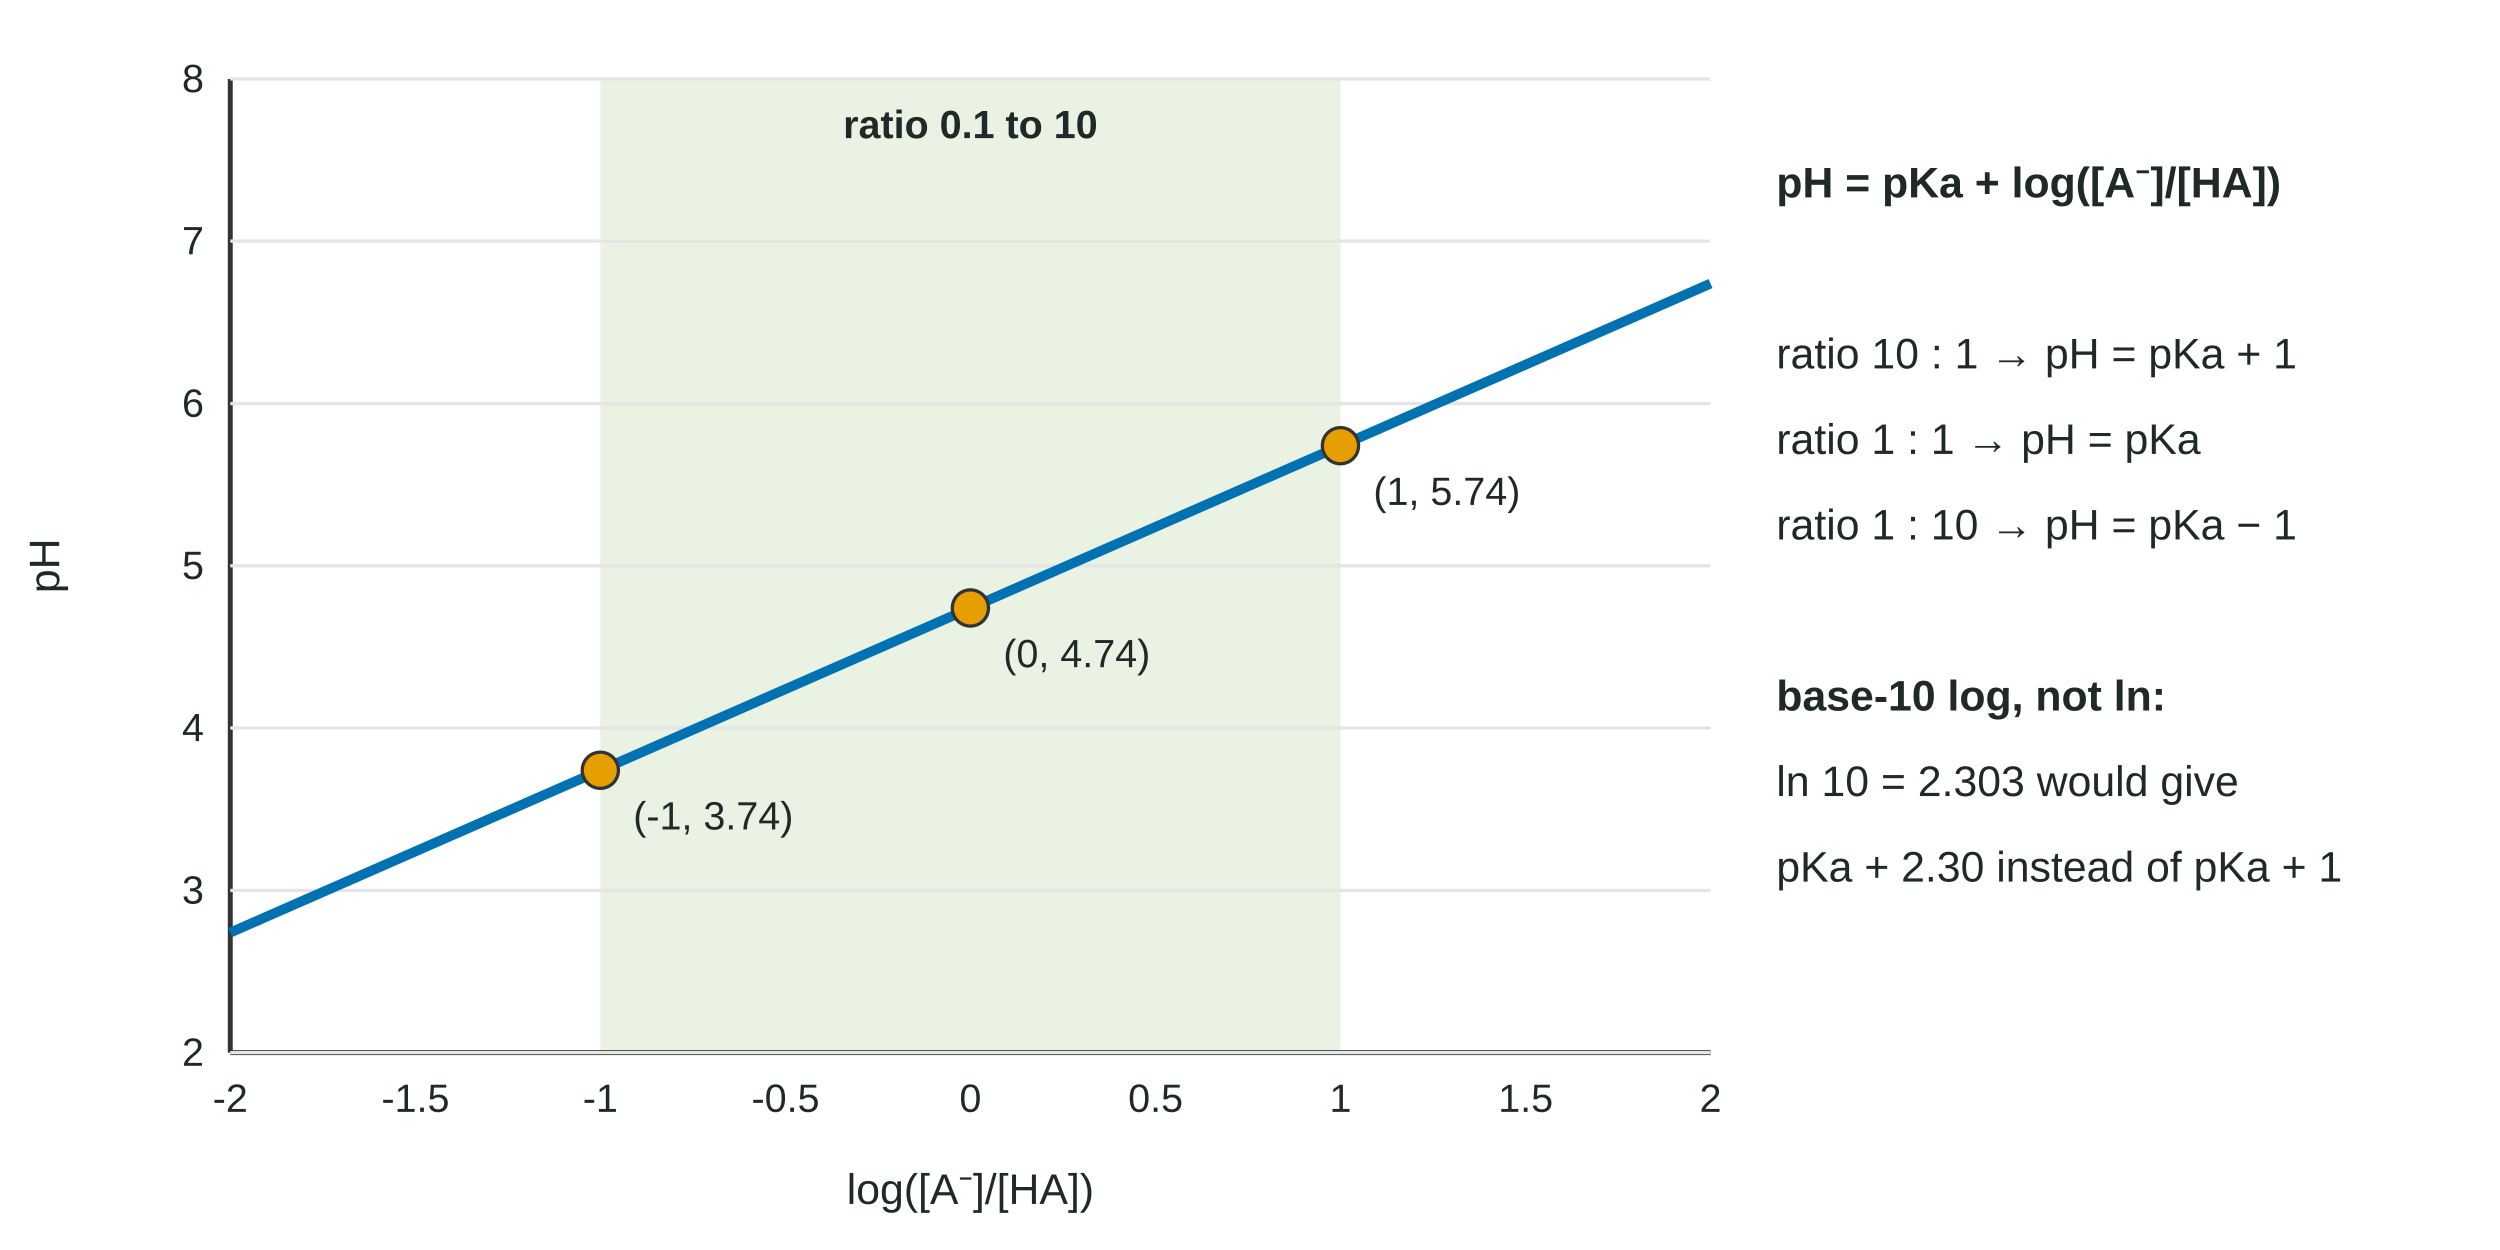
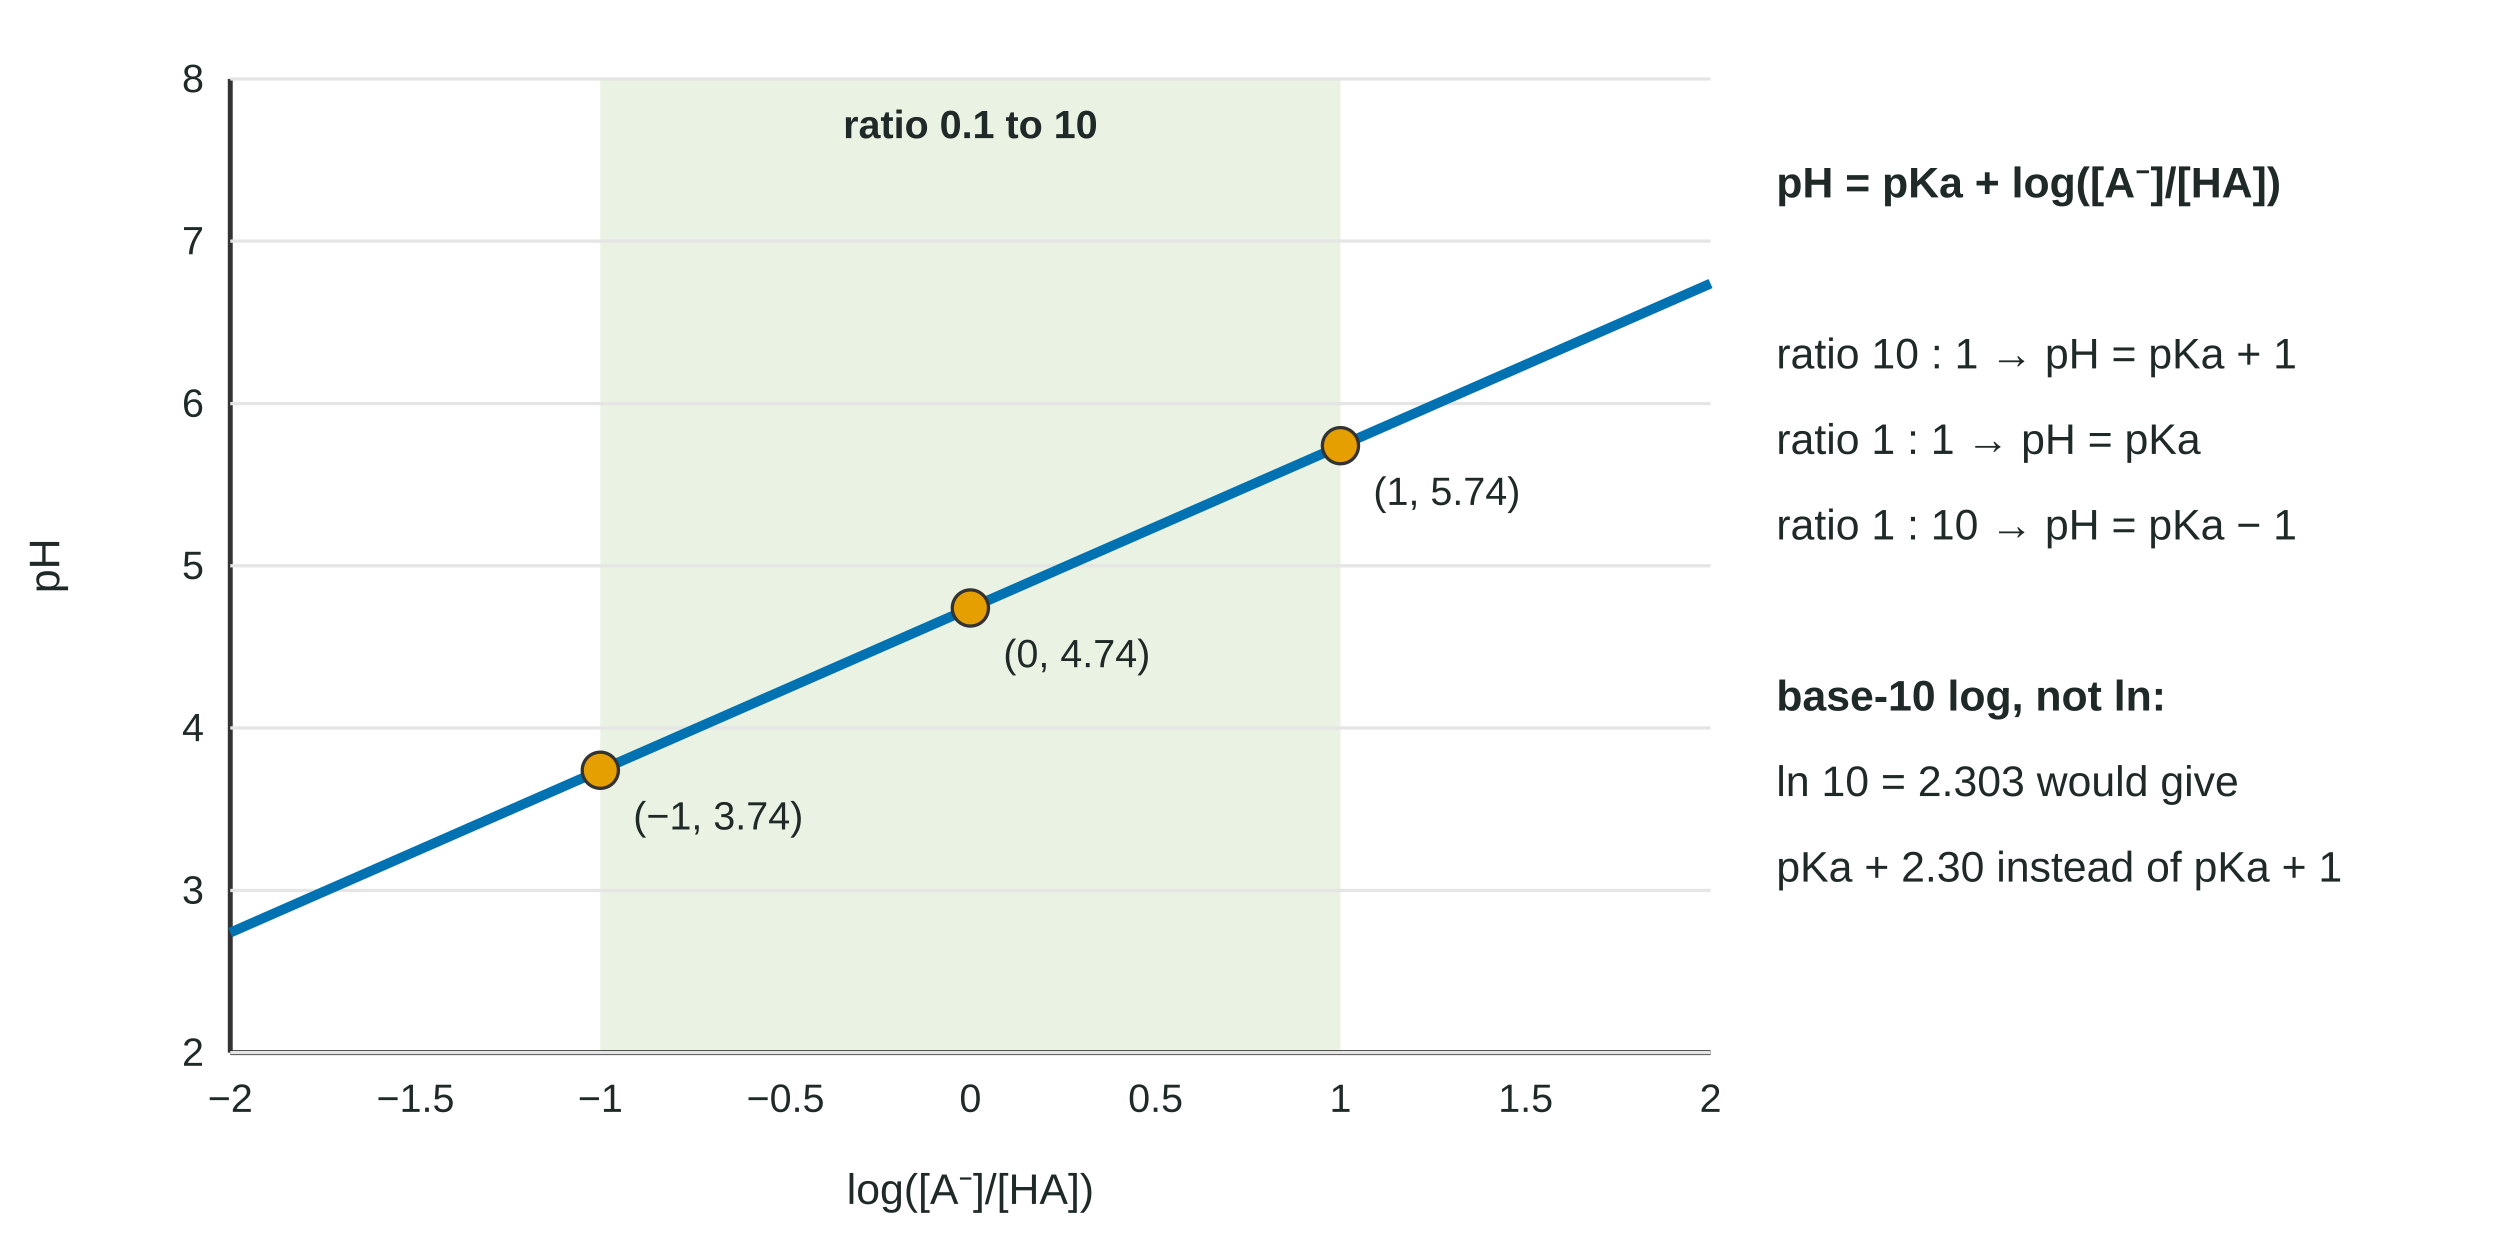
<svg xmlns="http://www.w3.org/2000/svg" viewBox="0 0 760 380" width="760" height="380" role="img" aria-labelledby="hh-ratio-line-t hh-ratio-line-d">
  <defs>
    <marker id="hh-ratio-line-a" viewBox="0 0 10 10" refX="8" refY="5" markerWidth="7" markerHeight="7" orient="auto-start-reverse">
      <path d="M0,0 L10,5 L0,10 Z" fill="#1F2A28" />
    </marker>
  </defs>
  <rect width="760" height="380" fill="#ffffff" />
  <g font-family="Arial,Helvetica,sans-serif" fill="#1F2A28">
    <rect x="182.5" y="24" width="225" height="296" fill="#EAF2E3" />
    <line x1="70" y1="320" x2="520" y2="320" stroke="#333" stroke-width="1.5" />
    <line x1="70" y1="24" x2="70" y2="320" stroke="#333" stroke-width="1.5" />
    <line x1="70" y1="320.0" x2="520" y2="320.0" stroke="#E5E5E5" />
    <text x="62" y="324.0" font-size="12" text-anchor="end">2</text>
    <line x1="70" y1="270.7" x2="520" y2="270.7" stroke="#E5E5E5" />
    <text x="62" y="274.7" font-size="12" text-anchor="end">3</text>
    <line x1="70" y1="221.3" x2="520" y2="221.3" stroke="#E5E5E5" />
    <text x="62" y="225.3" font-size="12" text-anchor="end">4</text>
    <line x1="70" y1="172.0" x2="520" y2="172.0" stroke="#E5E5E5" />
    <text x="62" y="176.0" font-size="12" text-anchor="end">5</text>
    <line x1="70" y1="122.7" x2="520" y2="122.7" stroke="#E5E5E5" />
    <text x="62" y="126.7" font-size="12" text-anchor="end">6</text>
    <line x1="70" y1="73.3" x2="520" y2="73.3" stroke="#E5E5E5" />
    <text x="62" y="77.3" font-size="12" text-anchor="end">7</text>
    <line x1="70" y1="24.0" x2="520" y2="24.0" stroke="#E5E5E5" />
    <text x="62" y="28.0" font-size="12" text-anchor="end">8</text>
-     <text x="70.0" y="338" font-size="12" text-anchor="middle">-2</text>
-     <text x="126.3" y="338" font-size="12" text-anchor="middle">-1.5</text>
-     <text x="182.5" y="338" font-size="12" text-anchor="middle">-1</text>
-     <text x="238.8" y="338" font-size="12" text-anchor="middle">-0.5</text>
+     <text x="70.0" y="338" font-size="12" text-anchor="middle">−2</text>
+     <text x="126.3" y="338" font-size="12" text-anchor="middle">−1.5</text>
+     <text x="182.5" y="338" font-size="12" text-anchor="middle">−1</text>
+     <text x="238.8" y="338" font-size="12" text-anchor="middle">−0.5</text>
    <text x="295.0" y="338" font-size="12" text-anchor="middle">0</text>
    <text x="351.3" y="338" font-size="12" text-anchor="middle">0.5</text>
    <text x="407.5" y="338" font-size="12" text-anchor="middle">1</text>
    <text x="463.8" y="338" font-size="12" text-anchor="middle">1.5</text>
    <text x="520.0" y="338" font-size="12" text-anchor="middle">2</text>
    <text x="295" y="366" font-size="13" text-anchor="middle">log([A⁻]/[HA])</text>
    <text transform="translate(18 172) rotate(-90)" font-size="13" text-anchor="middle">pH</text>
    <polyline fill="none" stroke="#0072B2" stroke-width="3" points="70.0,283.5 520.0,86.2" />
    <circle cx="182.5" cy="234.16" r="5.5" fill="#E69F00" stroke="#333" />
-     <text x="192.5" y="252.16" font-size="12">(-1, 3.74)</text>
+     <text x="192.5" y="252.16" font-size="12">(−1, 3.74)</text>
    <circle cx="295" cy="184.827" r="5.5" fill="#E69F00" stroke="#333" />
    <text x="305" y="202.827" font-size="12">(0, 4.74)</text>
    <circle cx="407.5" cy="135.493" r="5.5" fill="#E69F00" stroke="#333" />
    <text x="417.5" y="153.493" font-size="12">(1, 5.74)</text>
    <text x="295" y="42" font-size="12" text-anchor="middle" font-weight="700">ratio 0.1 to 10</text>
    <text x="540" y="60" font-size="13" font-weight="700">pH = pKa + log([A⁻]/[HA])</text>
    <text x="540" y="86" font-size="13" />
    <text x="540" y="112" font-size="13">ratio 10 : 1 → pH = pKa + 1</text>
    <text x="540" y="138" font-size="13">ratio 1 : 1 → pH = pKa</text>
    <text x="540" y="164" font-size="13">ratio 1 : 10 → pH = pKa − 1</text>
    <text x="540" y="190" font-size="13" />
    <text x="540" y="216" font-size="13" font-weight="700">base-10 log, not ln:</text>
    <text x="540" y="242" font-size="13">ln 10 = 2.303 would give</text>
    <text x="540" y="268" font-size="13">pKa + 2.30 instead of pKa + 1</text>
  </g>
</svg>
